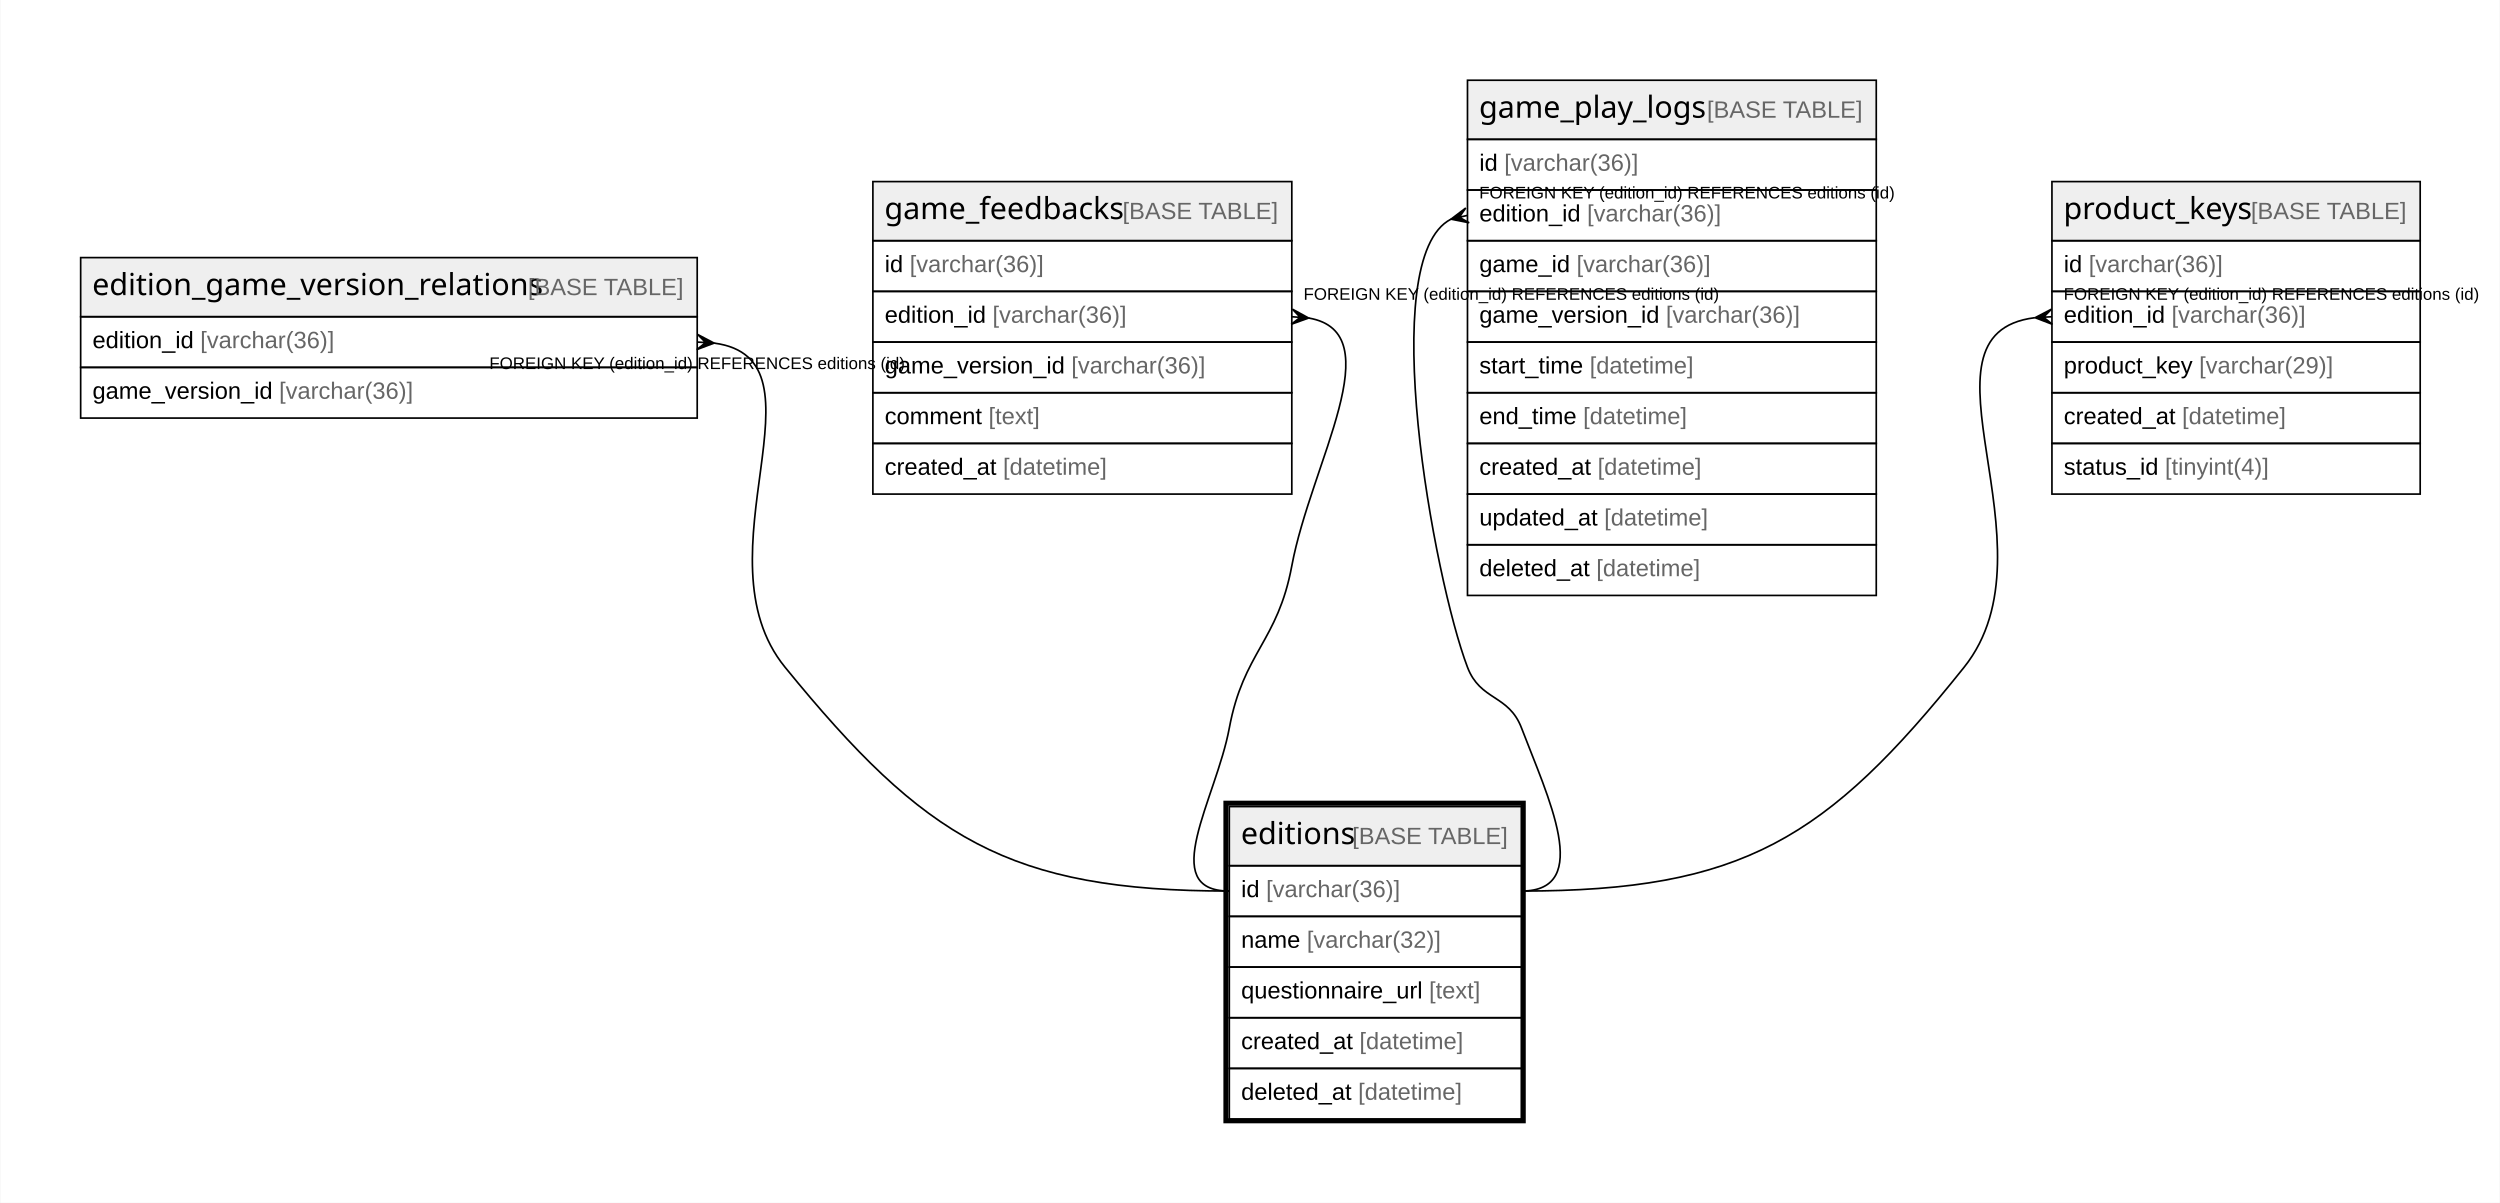
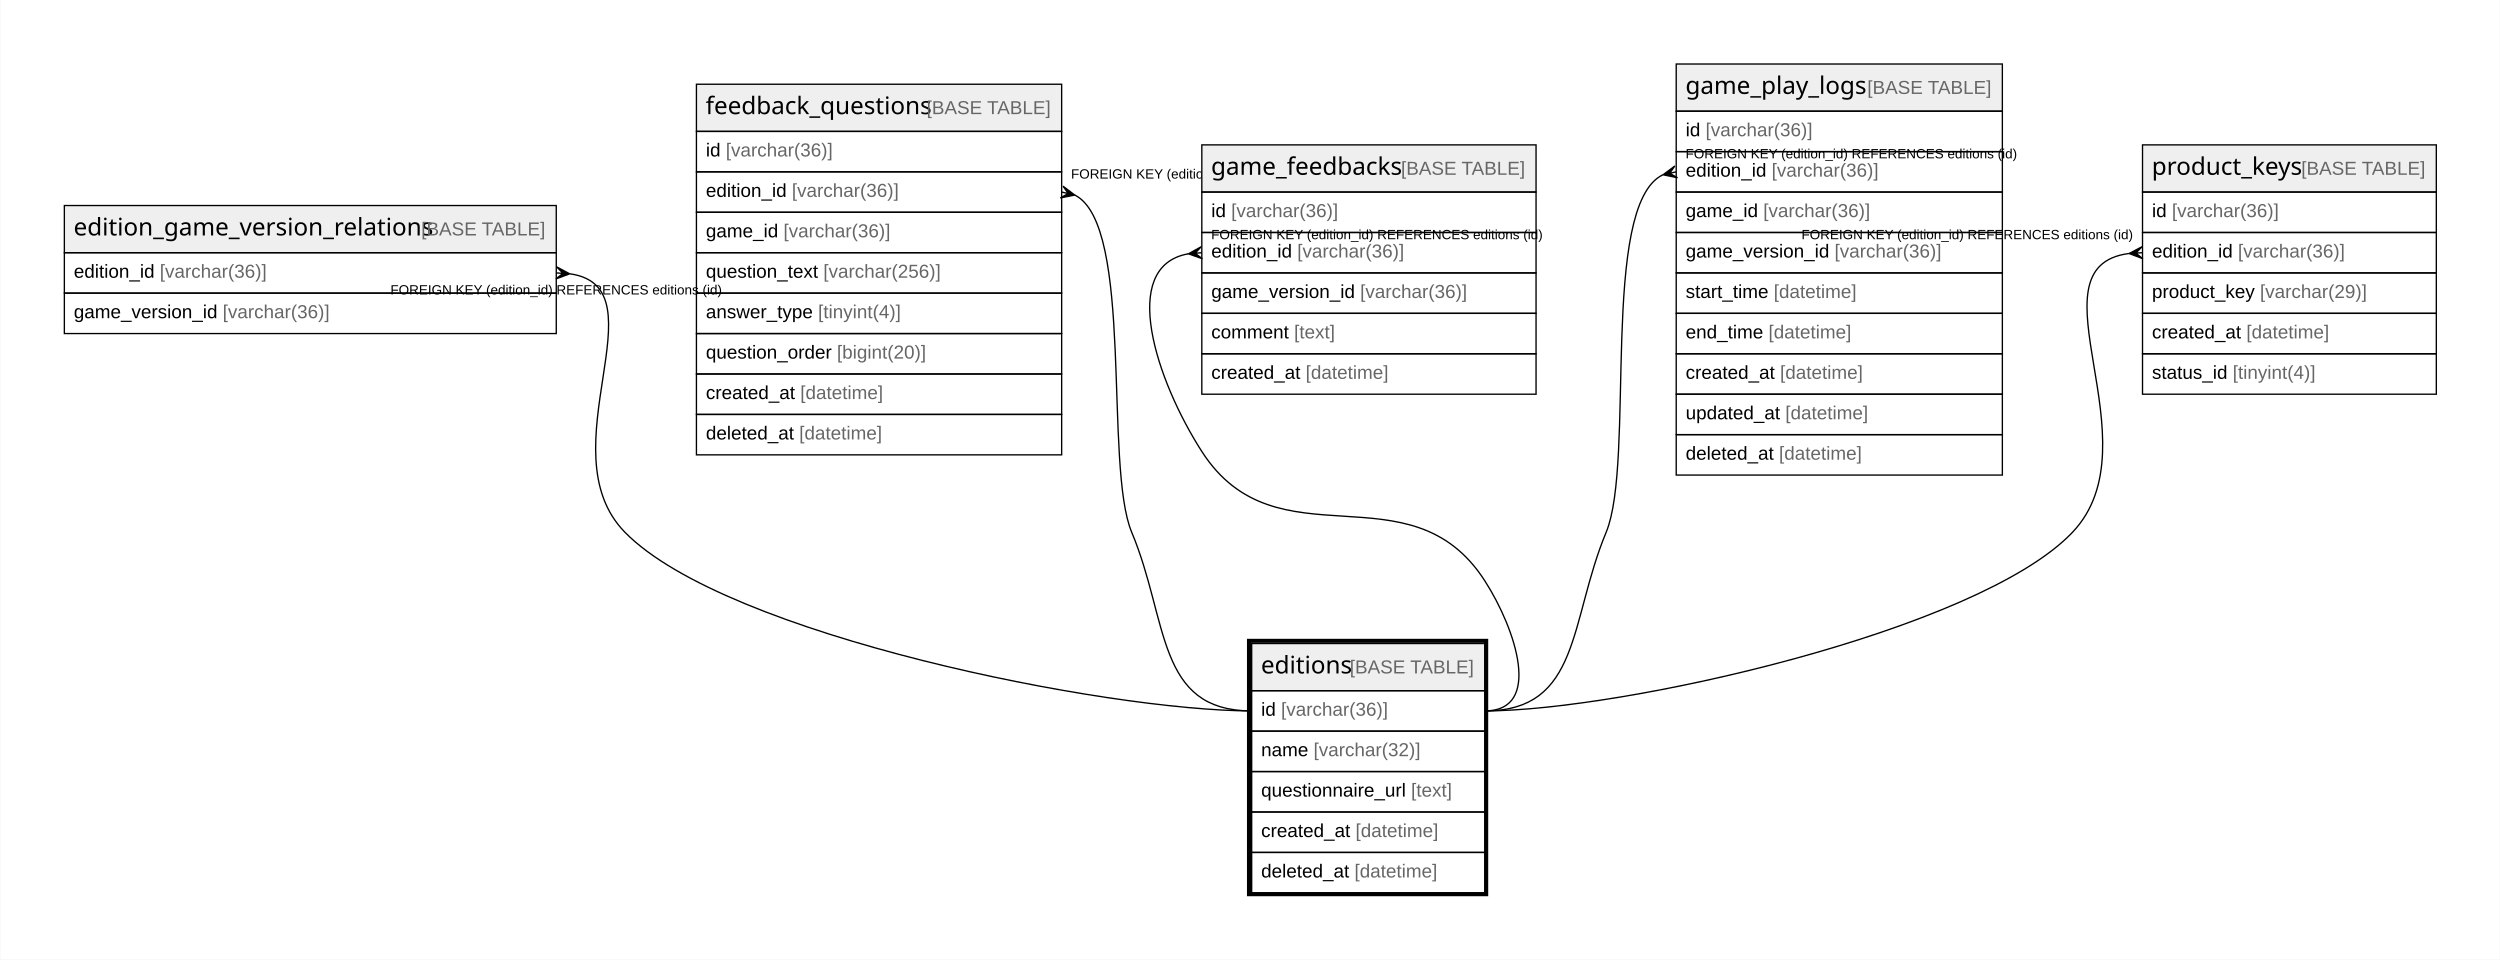
- <svg xmlns="http://www.w3.org/2000/svg" width="1480pt" height="712pt" viewBox="0.00 0.00 1479.50 712.00">
+ <svg xmlns="http://www.w3.org/2000/svg" width="1855pt" height="712pt" viewBox="0.00 0.00 1854.50 712.00">
  <g id="graph0" class="graph" transform="scale(1 1) rotate(0) translate(4 708)">
-     <polygon fill="#ffffff" stroke="transparent" points="-4,4 -4,-708 1475.5,-708 1475.5,4 -4,4" />
+     <polygon fill="#ffffff" stroke="transparent" points="-4,4 -4,-708 1850.5,-708 1850.5,4 -4,4" />
    <g id="node1" class="node">
-       <polygon fill="#efefef" stroke="transparent" points="723.5,-195.5 723.5,-230.5 896.5,-230.5 896.5,-195.5 723.5,-195.5" />
-       <polygon fill="none" stroke="#000000" points="723.5,-195.5 723.5,-230.5 896.5,-230.5 896.5,-195.5 723.5,-195.5" />
-       <text text-anchor="start" x="730.365" y="-208.3" font-family="Arial Bold" font-size="18.00" fill="#000000">editions</text>
-       <text text-anchor="start" x="792.381" y="-208.3" font-family="Arial" font-size="14.00" fill="#000000"> </text>
-       <text text-anchor="start" x="796.271" y="-208.3" font-family="Arial" font-size="14.00" fill="#666666">[BASE TABLE]</text>
-       <polygon fill="none" stroke="#000000" points="723.5,-165.5 723.5,-195.5 896.5,-195.5 896.5,-165.5 723.5,-165.5" />
-       <text text-anchor="start" x="730.5" y="-176.9" font-family="Arial" font-size="14.00" fill="#000000">id </text>
-       <text text-anchor="start" x="745.28" y="-176.9" font-family="Arial" font-size="14.00" fill="#666666">[varchar(36)]</text>
-       <polygon fill="none" stroke="#000000" points="723.5,-135.5 723.5,-165.5 896.5,-165.5 896.5,-135.5 723.5,-135.5" />
-       <text text-anchor="start" x="730.5" y="-146.9" font-family="Arial" font-size="14.00" fill="#000000">name </text>
-       <text text-anchor="start" x="769.399" y="-146.9" font-family="Arial" font-size="14.00" fill="#666666">[varchar(32)]</text>
-       <polygon fill="none" stroke="#000000" points="723.5,-105.5 723.5,-135.5 896.5,-135.5 896.5,-105.5 723.5,-105.5" />
-       <text text-anchor="start" x="730.5" y="-116.9" font-family="Arial" font-size="14.00" fill="#000000">questionnaire_url </text>
-       <text text-anchor="start" x="841.748" y="-116.9" font-family="Arial" font-size="14.00" fill="#666666">[text]</text>
-       <polygon fill="none" stroke="#000000" points="723.5,-75.5 723.5,-105.5 896.5,-105.5 896.5,-75.5 723.5,-75.5" />
-       <text text-anchor="start" x="730.5" y="-86.9" font-family="Arial" font-size="14.00" fill="#000000">created_at </text>
-       <text text-anchor="start" x="800.528" y="-86.9" font-family="Arial" font-size="14.00" fill="#666666">[datetime]</text>
-       <polygon fill="none" stroke="#000000" points="723.5,-45.5 723.5,-75.5 896.5,-75.5 896.5,-45.5 723.5,-45.5" />
-       <text text-anchor="start" x="730.5" y="-56.9" font-family="Arial" font-size="14.00" fill="#000000">deleted_at </text>
-       <text text-anchor="start" x="799.757" y="-56.9" font-family="Arial" font-size="14.00" fill="#666666">[datetime]</text>
-       <polygon fill="none" stroke="#000000" stroke-width="3" points="721.5,-44.5 721.5,-232.5 897.5,-232.5 897.5,-44.5 721.5,-44.5" />
+       <polygon fill="#efefef" stroke="transparent" points="924.5,-195.5 924.5,-230.5 1097.5,-230.5 1097.5,-195.5 924.5,-195.5" />
+       <polygon fill="none" stroke="#000000" points="924.5,-195.5 924.5,-230.5 1097.5,-230.5 1097.5,-195.5 924.5,-195.5" />
+       <text text-anchor="start" x="931.365" y="-208.3" font-family="Arial Bold" font-size="18.00" fill="#000000">editions</text>
+       <text text-anchor="start" x="993.381" y="-208.3" font-family="Arial" font-size="14.00" fill="#000000"> </text>
+       <text text-anchor="start" x="997.271" y="-208.3" font-family="Arial" font-size="14.00" fill="#666666">[BASE TABLE]</text>
+       <polygon fill="none" stroke="#000000" points="924.5,-165.5 924.5,-195.5 1097.5,-195.5 1097.5,-165.5 924.5,-165.5" />
+       <text text-anchor="start" x="931.5" y="-176.9" font-family="Arial" font-size="14.00" fill="#000000">id </text>
+       <text text-anchor="start" x="946.28" y="-176.9" font-family="Arial" font-size="14.00" fill="#666666">[varchar(36)]</text>
+       <polygon fill="none" stroke="#000000" points="924.5,-135.5 924.5,-165.5 1097.5,-165.5 1097.5,-135.5 924.5,-135.5" />
+       <text text-anchor="start" x="931.5" y="-146.9" font-family="Arial" font-size="14.00" fill="#000000">name </text>
+       <text text-anchor="start" x="970.399" y="-146.9" font-family="Arial" font-size="14.00" fill="#666666">[varchar(32)]</text>
+       <polygon fill="none" stroke="#000000" points="924.5,-105.5 924.5,-135.5 1097.5,-135.5 1097.5,-105.5 924.5,-105.5" />
+       <text text-anchor="start" x="931.5" y="-116.9" font-family="Arial" font-size="14.00" fill="#000000">questionnaire_url </text>
+       <text text-anchor="start" x="1042.748" y="-116.9" font-family="Arial" font-size="14.00" fill="#666666">[text]</text>
+       <polygon fill="none" stroke="#000000" points="924.5,-75.5 924.5,-105.5 1097.5,-105.5 1097.5,-75.5 924.5,-75.5" />
+       <text text-anchor="start" x="931.5" y="-86.9" font-family="Arial" font-size="14.00" fill="#000000">created_at </text>
+       <text text-anchor="start" x="1001.528" y="-86.9" font-family="Arial" font-size="14.00" fill="#666666">[datetime]</text>
+       <polygon fill="none" stroke="#000000" points="924.5,-45.5 924.5,-75.5 1097.5,-75.5 1097.5,-45.5 924.5,-45.5" />
+       <text text-anchor="start" x="931.5" y="-56.9" font-family="Arial" font-size="14.00" fill="#000000">deleted_at </text>
+       <text text-anchor="start" x="1000.757" y="-56.9" font-family="Arial" font-size="14.00" fill="#666666">[datetime]</text>
+       <polygon fill="none" stroke="#000000" stroke-width="3" points="922.5,-44.5 922.5,-232.5 1098.5,-232.5 1098.5,-44.5 922.5,-44.5" />
    </g>
    <g id="node2" class="node">
      <polygon fill="#efefef" stroke="transparent" points="43.5,-520.5 43.5,-555.5 408.5,-555.5 408.5,-520.5 43.5,-520.5" />
      <polygon fill="none" stroke="#000000" points="43.5,-520.5 43.5,-555.5 408.5,-555.5 408.5,-520.5 43.5,-520.5" />
      <text text-anchor="start" x="50.344" y="-533.3" font-family="Arial Bold" font-size="18.00" fill="#000000">edition_game_version_relations</text>
      <text text-anchor="start" x="304.402" y="-533.3" font-family="Arial" font-size="14.00" fill="#000000"> </text>
      <text text-anchor="start" x="308.292" y="-533.3" font-family="Arial" font-size="14.00" fill="#666666">[BASE TABLE]</text>
      <polygon fill="none" stroke="#000000" points="43.5,-490.5 43.5,-520.5 408.5,-520.5 408.5,-490.5 43.5,-490.5" />
      <text text-anchor="start" x="50.5" y="-501.9" font-family="Arial" font-size="14.00" fill="#000000">edition_id </text>
      <text text-anchor="start" x="114.297" y="-501.9" font-family="Arial" font-size="14.00" fill="#666666">[varchar(36)]</text>
      <polygon fill="none" stroke="#000000" points="43.5,-460.5 43.5,-490.5 408.5,-490.5 408.5,-460.5 43.5,-460.5" />
      <text text-anchor="start" x="50.5" y="-471.9" font-family="Arial" font-size="14.00" fill="#000000">game_version_id </text>
      <text text-anchor="start" x="160.968" y="-471.9" font-family="Arial" font-size="14.00" fill="#666666">[varchar(36)]</text>
    </g>
    <g id="edge1" class="edge">
-       <path fill="none" stroke="#000000" d="M418.513,-504.887C489.774,-495.436 406.799,-378.871 460.5,-313 543.203,-211.555 592.615,-180.5 723.5,-180.5" />
-       <polygon fill="#000000" stroke="#000000" points="418.481,-504.889 408.225,-501.008 413.491,-505.195 408.5,-505.5 408.5,-505.5 408.5,-505.5 413.491,-505.195 408.775,-509.992 418.481,-504.889 418.481,-504.889" />
+       <path fill="none" stroke="#000000" d="M418.896,-504.799C488.754,-494.507 400.165,-373.45 459.5,-313 534.766,-236.32 817.053,-180.5 924.5,-180.5" />
+       <polygon fill="#000000" stroke="#000000" points="418.477,-504.827 408.197,-501.01 413.489,-505.164 408.5,-505.5 408.5,-505.5 408.5,-505.5 413.489,-505.164 408.803,-509.99 418.477,-504.827 418.477,-504.827" />
      <text text-anchor="start" x="285.439" y="-489.5" font-family="Arial" font-size="10.00" fill="#000000">FOREIGN KEY (edition_id) REFERENCES editions (id)</text>
    </g>
    <g id="node3" class="node">
-       <polygon fill="#efefef" stroke="transparent" points="512.5,-565.5 512.5,-600.5 760.5,-600.5 760.5,-565.5 512.5,-565.5" />
-       <polygon fill="none" stroke="#000000" points="512.5,-565.5 512.5,-600.5 760.5,-600.5 760.5,-565.5 512.5,-565.5" />
-       <text text-anchor="start" x="519.348" y="-578.3" font-family="Arial Bold" font-size="18.00" fill="#000000">game_feedbacks</text>
-       <text text-anchor="start" x="656.398" y="-578.3" font-family="Arial" font-size="14.00" fill="#000000"> </text>
-       <text text-anchor="start" x="660.289" y="-578.3" font-family="Arial" font-size="14.00" fill="#666666">[BASE TABLE]</text>
-       <polygon fill="none" stroke="#000000" points="512.5,-535.5 512.5,-565.5 760.5,-565.5 760.5,-535.5 512.5,-535.5" />
-       <text text-anchor="start" x="519.5" y="-546.9" font-family="Arial" font-size="14.00" fill="#000000">id </text>
-       <text text-anchor="start" x="534.28" y="-546.9" font-family="Arial" font-size="14.00" fill="#666666">[varchar(36)]</text>
-       <polygon fill="none" stroke="#000000" points="512.5,-505.5 512.5,-535.5 760.5,-535.5 760.5,-505.5 512.5,-505.5" />
-       <text text-anchor="start" x="519.5" y="-516.9" font-family="Arial" font-size="14.00" fill="#000000">edition_id </text>
-       <text text-anchor="start" x="583.297" y="-516.9" font-family="Arial" font-size="14.00" fill="#666666">[varchar(36)]</text>
-       <polygon fill="none" stroke="#000000" points="512.5,-475.5 512.5,-505.5 760.5,-505.5 760.5,-475.5 512.5,-475.5" />
-       <text text-anchor="start" x="519.5" y="-486.9" font-family="Arial" font-size="14.00" fill="#000000">game_version_id </text>
-       <text text-anchor="start" x="629.968" y="-486.9" font-family="Arial" font-size="14.00" fill="#666666">[varchar(36)]</text>
-       <polygon fill="none" stroke="#000000" points="512.5,-445.5 512.5,-475.5 760.5,-475.5 760.5,-445.5 512.5,-445.5" />
-       <text text-anchor="start" x="519.5" y="-456.9" font-family="Arial" font-size="14.00" fill="#000000">comment </text>
-       <text text-anchor="start" x="580.95" y="-456.9" font-family="Arial" font-size="14.00" fill="#666666">[text]</text>
-       <polygon fill="none" stroke="#000000" points="512.5,-415.5 512.5,-445.5 760.5,-445.5 760.5,-415.5 512.5,-415.5" />
-       <text text-anchor="start" x="519.5" y="-426.9" font-family="Arial" font-size="14.00" fill="#000000">created_at </text>
-       <text text-anchor="start" x="589.528" y="-426.9" font-family="Arial" font-size="14.00" fill="#666666">[datetime]</text>
+       <polygon fill="#efefef" stroke="transparent" points="512.5,-610.5 512.5,-645.5 783.5,-645.5 783.5,-610.5 512.5,-610.5" />
+       <polygon fill="none" stroke="#000000" points="512.5,-610.5 512.5,-645.5 783.5,-645.5 783.5,-610.5 512.5,-610.5" />
+       <text text-anchor="start" x="519.34" y="-623.3" font-family="Arial Bold" font-size="18.00" fill="#000000">feedback_questions</text>
+       <text text-anchor="start" x="679.407" y="-623.3" font-family="Arial" font-size="14.00" fill="#000000"> </text>
+       <text text-anchor="start" x="683.297" y="-623.3" font-family="Arial" font-size="14.00" fill="#666666">[BASE TABLE]</text>
+       <polygon fill="none" stroke="#000000" points="512.5,-580.5 512.5,-610.5 783.5,-610.5 783.5,-580.5 512.5,-580.5" />
+       <text text-anchor="start" x="519.5" y="-591.9" font-family="Arial" font-size="14.00" fill="#000000">id </text>
+       <text text-anchor="start" x="534.28" y="-591.9" font-family="Arial" font-size="14.00" fill="#666666">[varchar(36)]</text>
+       <polygon fill="none" stroke="#000000" points="512.5,-550.5 512.5,-580.5 783.5,-580.5 783.5,-550.5 512.5,-550.5" />
+       <text text-anchor="start" x="519.5" y="-561.9" font-family="Arial" font-size="14.00" fill="#000000">edition_id </text>
+       <text text-anchor="start" x="583.297" y="-561.9" font-family="Arial" font-size="14.00" fill="#666666">[varchar(36)]</text>
+       <polygon fill="none" stroke="#000000" points="512.5,-520.5 512.5,-550.5 783.5,-550.5 783.5,-520.5 512.5,-520.5" />
+       <text text-anchor="start" x="519.5" y="-531.9" font-family="Arial" font-size="14.00" fill="#000000">game_id </text>
+       <text text-anchor="start" x="577.071" y="-531.9" font-family="Arial" font-size="14.00" fill="#666666">[varchar(36)]</text>
+       <polygon fill="none" stroke="#000000" points="512.5,-490.5 512.5,-520.5 783.5,-520.5 783.5,-490.5 512.5,-490.5" />
+       <text text-anchor="start" x="519.5" y="-501.9" font-family="Arial" font-size="14.00" fill="#000000">question_text </text>
+       <text text-anchor="start" x="606.647" y="-501.9" font-family="Arial" font-size="14.00" fill="#666666">[varchar(256)]</text>
+       <polygon fill="none" stroke="#000000" points="512.5,-460.5 512.5,-490.5 783.5,-490.5 783.5,-460.5 512.5,-460.5" />
+       <text text-anchor="start" x="519.5" y="-471.9" font-family="Arial" font-size="14.00" fill="#000000">answer_type </text>
+       <text text-anchor="start" x="602.744" y="-471.9" font-family="Arial" font-size="14.00" fill="#666666">[tinyint(4)]</text>
+       <polygon fill="none" stroke="#000000" points="512.5,-430.5 512.5,-460.5 783.5,-460.5 783.5,-430.5 512.5,-430.5" />
+       <text text-anchor="start" x="519.5" y="-441.9" font-family="Arial" font-size="14.00" fill="#000000">question_order </text>
+       <text text-anchor="start" x="616.752" y="-441.9" font-family="Arial" font-size="14.00" fill="#666666">[bigint(20)]</text>
+       <polygon fill="none" stroke="#000000" points="512.5,-400.5 512.5,-430.5 783.5,-430.5 783.5,-400.5 512.5,-400.5" />
+       <text text-anchor="start" x="519.5" y="-411.9" font-family="Arial" font-size="14.00" fill="#000000">created_at </text>
+       <text text-anchor="start" x="589.528" y="-411.9" font-family="Arial" font-size="14.00" fill="#666666">[datetime]</text>
+       <polygon fill="none" stroke="#000000" points="512.5,-370.5 512.5,-400.5 783.5,-400.5 783.5,-370.5 512.5,-370.5" />
+       <text text-anchor="start" x="519.5" y="-381.9" font-family="Arial" font-size="14.00" fill="#000000">deleted_at </text>
+       <text text-anchor="start" x="588.757" y="-381.9" font-family="Arial" font-size="14.00" fill="#666666">[datetime]</text>
    </g>
    <g id="edge2" class="edge">
-       <path fill="none" stroke="#000000" d="M770.522,-519.719C820.121,-511.152 771.811,-433.799 760.5,-373 752.137,-328.045 731.863,-321.955 723.5,-277 715.656,-234.835 680.611,-180.5 723.5,-180.5" />
-       <polygon fill="#000000" stroke="#000000" points="770.47,-519.723 760.15,-516.014 765.485,-520.112 760.5,-520.5 760.5,-520.5 760.5,-520.5 765.485,-520.112 760.85,-524.986 770.47,-519.723 770.47,-519.723" />
-       <text text-anchor="start" x="767.439" y="-530.5" font-family="Arial" font-size="10.00" fill="#000000">FOREIGN KEY (edition_id) REFERENCES editions (id)</text>
+       <path fill="none" stroke="#000000" d="M793.281,-563.245C837.551,-541.114 814.719,-362.525 835.5,-313 862.948,-247.585 853.56,-180.5 924.5,-180.5" />
+       <polygon fill="#000000" stroke="#000000" points="793.244,-563.253 782.489,-561.115 788.372,-564.377 783.5,-565.5 783.5,-565.5 783.5,-565.5 788.372,-564.377 784.511,-569.885 793.244,-563.253 793.244,-563.253" />
+       <text text-anchor="start" x="790.439" y="-575.5" font-family="Arial" font-size="10.00" fill="#000000">FOREIGN KEY (edition_id) REFERENCES editions (id)</text>
    </g>
    <g id="node4" class="node">
-       <polygon fill="#efefef" stroke="transparent" points="864.5,-625.5 864.5,-660.5 1106.5,-660.5 1106.5,-625.5 864.5,-625.5" />
-       <polygon fill="none" stroke="#000000" points="864.5,-625.5 864.5,-660.5 1106.5,-660.5 1106.5,-625.5 864.5,-625.5" />
-       <text text-anchor="start" x="871.355" y="-638.3" font-family="Arial Bold" font-size="18.00" fill="#000000">game_play_logs</text>
-       <text text-anchor="start" x="1002.391" y="-638.3" font-family="Arial" font-size="14.00" fill="#000000"> </text>
-       <text text-anchor="start" x="1006.282" y="-638.3" font-family="Arial" font-size="14.00" fill="#666666">[BASE TABLE]</text>
-       <polygon fill="none" stroke="#000000" points="864.5,-595.5 864.5,-625.5 1106.5,-625.5 1106.5,-595.5 864.5,-595.5" />
-       <text text-anchor="start" x="871.5" y="-606.9" font-family="Arial" font-size="14.00" fill="#000000">id </text>
-       <text text-anchor="start" x="886.28" y="-606.9" font-family="Arial" font-size="14.00" fill="#666666">[varchar(36)]</text>
-       <polygon fill="none" stroke="#000000" points="864.5,-565.5 864.5,-595.5 1106.5,-595.5 1106.5,-565.5 864.5,-565.5" />
-       <text text-anchor="start" x="871.5" y="-576.9" font-family="Arial" font-size="14.00" fill="#000000">edition_id </text>
-       <text text-anchor="start" x="935.297" y="-576.9" font-family="Arial" font-size="14.00" fill="#666666">[varchar(36)]</text>
-       <polygon fill="none" stroke="#000000" points="864.5,-535.5 864.5,-565.5 1106.5,-565.5 1106.5,-535.5 864.5,-535.5" />
-       <text text-anchor="start" x="871.5" y="-546.9" font-family="Arial" font-size="14.00" fill="#000000">game_id </text>
-       <text text-anchor="start" x="929.071" y="-546.9" font-family="Arial" font-size="14.00" fill="#666666">[varchar(36)]</text>
-       <polygon fill="none" stroke="#000000" points="864.5,-505.5 864.5,-535.5 1106.5,-535.5 1106.5,-505.5 864.5,-505.5" />
-       <text text-anchor="start" x="871.5" y="-516.9" font-family="Arial" font-size="14.00" fill="#000000">game_version_id </text>
-       <text text-anchor="start" x="981.968" y="-516.9" font-family="Arial" font-size="14.00" fill="#666666">[varchar(36)]</text>
-       <polygon fill="none" stroke="#000000" points="864.5,-475.5 864.5,-505.5 1106.5,-505.5 1106.5,-475.5 864.5,-475.5" />
-       <text text-anchor="start" x="871.5" y="-486.9" font-family="Arial" font-size="14.00" fill="#000000">start_time </text>
-       <text text-anchor="start" x="936.838" y="-486.9" font-family="Arial" font-size="14.00" fill="#666666">[datetime]</text>
-       <polygon fill="none" stroke="#000000" points="864.5,-445.5 864.5,-475.5 1106.5,-475.5 1106.5,-445.5 864.5,-445.5" />
-       <text text-anchor="start" x="871.5" y="-456.9" font-family="Arial" font-size="14.00" fill="#000000">end_time </text>
-       <text text-anchor="start" x="932.961" y="-456.9" font-family="Arial" font-size="14.00" fill="#666666">[datetime]</text>
-       <polygon fill="none" stroke="#000000" points="864.5,-415.5 864.5,-445.5 1106.5,-445.5 1106.5,-415.5 864.5,-415.5" />
-       <text text-anchor="start" x="871.5" y="-426.9" font-family="Arial" font-size="14.00" fill="#000000">created_at </text>
-       <text text-anchor="start" x="941.528" y="-426.9" font-family="Arial" font-size="14.00" fill="#666666">[datetime]</text>
-       <polygon fill="none" stroke="#000000" points="864.5,-385.5 864.5,-415.5 1106.5,-415.5 1106.5,-385.5 864.5,-385.5" />
-       <text text-anchor="start" x="871.5" y="-396.9" font-family="Arial" font-size="14.00" fill="#000000">updated_at </text>
-       <text text-anchor="start" x="945.433" y="-396.9" font-family="Arial" font-size="14.00" fill="#666666">[datetime]</text>
-       <polygon fill="none" stroke="#000000" points="864.5,-355.5 864.5,-385.5 1106.5,-385.5 1106.5,-355.5 864.5,-355.5" />
-       <text text-anchor="start" x="871.5" y="-366.9" font-family="Arial" font-size="14.00" fill="#000000">deleted_at </text>
-       <text text-anchor="start" x="940.757" y="-366.9" font-family="Arial" font-size="14.00" fill="#666666">[datetime]</text>
+       <polygon fill="#efefef" stroke="transparent" points="887.5,-565.5 887.5,-600.5 1135.5,-600.5 1135.5,-565.5 887.5,-565.5" />
+       <polygon fill="none" stroke="#000000" points="887.5,-565.5 887.5,-600.5 1135.5,-600.5 1135.5,-565.5 887.5,-565.5" />
+       <text text-anchor="start" x="894.348" y="-578.3" font-family="Arial Bold" font-size="18.00" fill="#000000">game_feedbacks</text>
+       <text text-anchor="start" x="1031.398" y="-578.3" font-family="Arial" font-size="14.00" fill="#000000"> </text>
+       <text text-anchor="start" x="1035.289" y="-578.3" font-family="Arial" font-size="14.00" fill="#666666">[BASE TABLE]</text>
+       <polygon fill="none" stroke="#000000" points="887.5,-535.5 887.5,-565.5 1135.5,-565.5 1135.5,-535.5 887.5,-535.5" />
+       <text text-anchor="start" x="894.5" y="-546.9" font-family="Arial" font-size="14.00" fill="#000000">id </text>
+       <text text-anchor="start" x="909.28" y="-546.9" font-family="Arial" font-size="14.00" fill="#666666">[varchar(36)]</text>
+       <polygon fill="none" stroke="#000000" points="887.5,-505.5 887.5,-535.5 1135.5,-535.5 1135.5,-505.5 887.5,-505.5" />
+       <text text-anchor="start" x="894.5" y="-516.9" font-family="Arial" font-size="14.00" fill="#000000">edition_id </text>
+       <text text-anchor="start" x="958.297" y="-516.9" font-family="Arial" font-size="14.00" fill="#666666">[varchar(36)]</text>
+       <polygon fill="none" stroke="#000000" points="887.5,-475.5 887.5,-505.5 1135.5,-505.5 1135.5,-475.5 887.5,-475.5" />
+       <text text-anchor="start" x="894.5" y="-486.9" font-family="Arial" font-size="14.00" fill="#000000">game_version_id </text>
+       <text text-anchor="start" x="1004.968" y="-486.9" font-family="Arial" font-size="14.00" fill="#666666">[varchar(36)]</text>
+       <polygon fill="none" stroke="#000000" points="887.5,-445.5 887.5,-475.5 1135.5,-475.5 1135.5,-445.5 887.5,-445.5" />
+       <text text-anchor="start" x="894.5" y="-456.9" font-family="Arial" font-size="14.00" fill="#000000">comment </text>
+       <text text-anchor="start" x="955.95" y="-456.9" font-family="Arial" font-size="14.00" fill="#666666">[text]</text>
+       <polygon fill="none" stroke="#000000" points="887.5,-415.5 887.5,-445.5 1135.5,-445.5 1135.5,-415.5 887.5,-415.5" />
+       <text text-anchor="start" x="894.5" y="-426.9" font-family="Arial" font-size="14.00" fill="#000000">created_at </text>
+       <text text-anchor="start" x="964.528" y="-426.9" font-family="Arial" font-size="14.00" fill="#666666">[datetime]</text>
    </g>
    <g id="edge3" class="edge">
-       <path fill="none" stroke="#000000" d="M854.752,-578.251C809.633,-555.409 844.654,-365.2 864.5,-313 872.108,-292.99 888.892,-297.01 896.5,-277 911.742,-236.911 939.389,-180.5 896.5,-180.5" />
-       <polygon fill="#000000" stroke="#000000" points="854.756,-578.252 863.488,-584.885 859.628,-579.376 864.5,-580.5 864.5,-580.5 864.5,-580.5 859.628,-579.376 865.512,-576.115 854.756,-578.252 854.756,-578.252" />
-       <text text-anchor="start" x="871.439" y="-590.5" font-family="Arial" font-size="10.00" fill="#000000">FOREIGN KEY (edition_id) REFERENCES editions (id)</text>
+       <path fill="none" stroke="#000000" d="M877.265,-519.635C825.374,-510.158 854.075,-425.031 887.5,-373 942.966,-286.657 1042.034,-363.343 1097.5,-277 1120.681,-240.915 1140.389,-180.5 1097.5,-180.5" />
+       <polygon fill="#000000" stroke="#000000" points="877.535,-519.658 887.121,-524.984 882.518,-520.079 887.5,-520.5 887.5,-520.5 887.5,-520.5 882.518,-520.079 887.879,-516.016 877.535,-519.658 877.535,-519.658" />
+       <text text-anchor="start" x="894.439" y="-530.5" font-family="Arial" font-size="10.00" fill="#000000">FOREIGN KEY (edition_id) REFERENCES editions (id)</text>
    </g>
    <g id="node5" class="node">
-       <polygon fill="#efefef" stroke="transparent" points="1210.5,-565.5 1210.5,-600.5 1428.5,-600.5 1428.5,-565.5 1210.5,-565.5" />
-       <polygon fill="none" stroke="#000000" points="1210.5,-565.5 1210.5,-600.5 1428.5,-600.5 1428.5,-565.5 1210.5,-565.5" />
-       <text text-anchor="start" x="1217.357" y="-578.3" font-family="Arial Bold" font-size="18.00" fill="#000000">product_keys</text>
-       <text text-anchor="start" x="1324.389" y="-578.3" font-family="Arial" font-size="14.00" fill="#000000"> </text>
-       <text text-anchor="start" x="1328.28" y="-578.3" font-family="Arial" font-size="14.00" fill="#666666">[BASE TABLE]</text>
-       <polygon fill="none" stroke="#000000" points="1210.5,-535.5 1210.5,-565.5 1428.5,-565.5 1428.5,-535.5 1210.5,-535.5" />
-       <text text-anchor="start" x="1217.5" y="-546.9" font-family="Arial" font-size="14.00" fill="#000000">id </text>
-       <text text-anchor="start" x="1232.28" y="-546.9" font-family="Arial" font-size="14.00" fill="#666666">[varchar(36)]</text>
-       <polygon fill="none" stroke="#000000" points="1210.5,-505.5 1210.5,-535.5 1428.5,-535.5 1428.5,-505.5 1210.5,-505.5" />
-       <text text-anchor="start" x="1217.5" y="-516.9" font-family="Arial" font-size="14.00" fill="#000000">edition_id </text>
-       <text text-anchor="start" x="1281.297" y="-516.9" font-family="Arial" font-size="14.00" fill="#666666">[varchar(36)]</text>
-       <polygon fill="none" stroke="#000000" points="1210.5,-475.5 1210.5,-505.5 1428.5,-505.5 1428.5,-475.5 1210.5,-475.5" />
-       <text text-anchor="start" x="1217.5" y="-486.9" font-family="Arial" font-size="14.00" fill="#000000">product_key </text>
-       <text text-anchor="start" x="1297.637" y="-486.9" font-family="Arial" font-size="14.00" fill="#666666">[varchar(29)]</text>
-       <polygon fill="none" stroke="#000000" points="1210.5,-445.5 1210.5,-475.5 1428.5,-475.5 1428.5,-445.5 1210.5,-445.5" />
-       <text text-anchor="start" x="1217.5" y="-456.9" font-family="Arial" font-size="14.00" fill="#000000">created_at </text>
-       <text text-anchor="start" x="1287.528" y="-456.9" font-family="Arial" font-size="14.00" fill="#666666">[datetime]</text>
-       <polygon fill="none" stroke="#000000" points="1210.5,-415.5 1210.5,-445.5 1428.5,-445.5 1428.5,-415.5 1210.5,-415.5" />
-       <text text-anchor="start" x="1217.5" y="-426.9" font-family="Arial" font-size="14.00" fill="#000000">status_id </text>
-       <text text-anchor="start" x="1277.409" y="-426.9" font-family="Arial" font-size="14.00" fill="#666666">[tinyint(4)]</text>
+       <polygon fill="#efefef" stroke="transparent" points="1239.5,-625.5 1239.5,-660.5 1481.5,-660.5 1481.5,-625.5 1239.5,-625.5" />
+       <polygon fill="none" stroke="#000000" points="1239.5,-625.5 1239.5,-660.5 1481.5,-660.5 1481.5,-625.5 1239.5,-625.5" />
+       <text text-anchor="start" x="1246.355" y="-638.3" font-family="Arial Bold" font-size="18.00" fill="#000000">game_play_logs</text>
+       <text text-anchor="start" x="1377.391" y="-638.3" font-family="Arial" font-size="14.00" fill="#000000"> </text>
+       <text text-anchor="start" x="1381.282" y="-638.3" font-family="Arial" font-size="14.00" fill="#666666">[BASE TABLE]</text>
+       <polygon fill="none" stroke="#000000" points="1239.5,-595.5 1239.5,-625.5 1481.5,-625.5 1481.5,-595.5 1239.5,-595.5" />
+       <text text-anchor="start" x="1246.5" y="-606.9" font-family="Arial" font-size="14.00" fill="#000000">id </text>
+       <text text-anchor="start" x="1261.28" y="-606.9" font-family="Arial" font-size="14.00" fill="#666666">[varchar(36)]</text>
+       <polygon fill="none" stroke="#000000" points="1239.5,-565.5 1239.5,-595.5 1481.5,-595.5 1481.5,-565.5 1239.5,-565.5" />
+       <text text-anchor="start" x="1246.5" y="-576.9" font-family="Arial" font-size="14.00" fill="#000000">edition_id </text>
+       <text text-anchor="start" x="1310.297" y="-576.9" font-family="Arial" font-size="14.00" fill="#666666">[varchar(36)]</text>
+       <polygon fill="none" stroke="#000000" points="1239.5,-535.5 1239.5,-565.5 1481.5,-565.5 1481.5,-535.5 1239.5,-535.5" />
+       <text text-anchor="start" x="1246.5" y="-546.9" font-family="Arial" font-size="14.00" fill="#000000">game_id </text>
+       <text text-anchor="start" x="1304.071" y="-546.9" font-family="Arial" font-size="14.00" fill="#666666">[varchar(36)]</text>
+       <polygon fill="none" stroke="#000000" points="1239.5,-505.5 1239.5,-535.5 1481.5,-535.5 1481.5,-505.5 1239.5,-505.5" />
+       <text text-anchor="start" x="1246.5" y="-516.9" font-family="Arial" font-size="14.00" fill="#000000">game_version_id </text>
+       <text text-anchor="start" x="1356.968" y="-516.9" font-family="Arial" font-size="14.00" fill="#666666">[varchar(36)]</text>
+       <polygon fill="none" stroke="#000000" points="1239.5,-475.5 1239.5,-505.5 1481.5,-505.5 1481.5,-475.5 1239.5,-475.5" />
+       <text text-anchor="start" x="1246.5" y="-486.9" font-family="Arial" font-size="14.00" fill="#000000">start_time </text>
+       <text text-anchor="start" x="1311.838" y="-486.9" font-family="Arial" font-size="14.00" fill="#666666">[datetime]</text>
+       <polygon fill="none" stroke="#000000" points="1239.5,-445.5 1239.5,-475.5 1481.5,-475.5 1481.5,-445.5 1239.5,-445.5" />
+       <text text-anchor="start" x="1246.5" y="-456.9" font-family="Arial" font-size="14.00" fill="#000000">end_time </text>
+       <text text-anchor="start" x="1307.961" y="-456.9" font-family="Arial" font-size="14.00" fill="#666666">[datetime]</text>
+       <polygon fill="none" stroke="#000000" points="1239.5,-415.5 1239.5,-445.5 1481.5,-445.5 1481.5,-415.5 1239.5,-415.5" />
+       <text text-anchor="start" x="1246.5" y="-426.9" font-family="Arial" font-size="14.00" fill="#000000">created_at </text>
+       <text text-anchor="start" x="1316.528" y="-426.9" font-family="Arial" font-size="14.00" fill="#666666">[datetime]</text>
+       <polygon fill="none" stroke="#000000" points="1239.5,-385.5 1239.5,-415.5 1481.5,-415.5 1481.5,-385.5 1239.5,-385.5" />
+       <text text-anchor="start" x="1246.5" y="-396.9" font-family="Arial" font-size="14.00" fill="#000000">updated_at </text>
+       <text text-anchor="start" x="1320.433" y="-396.9" font-family="Arial" font-size="14.00" fill="#666666">[datetime]</text>
+       <polygon fill="none" stroke="#000000" points="1239.5,-355.5 1239.5,-385.5 1481.5,-385.5 1481.5,-355.5 1239.5,-355.5" />
+       <text text-anchor="start" x="1246.5" y="-366.9" font-family="Arial" font-size="14.00" fill="#000000">deleted_at </text>
+       <text text-anchor="start" x="1315.757" y="-366.9" font-family="Arial" font-size="14.00" fill="#666666">[datetime]</text>
    </g>
    <g id="edge4" class="edge">
-       <path fill="none" stroke="#000000" d="M1200.241,-519.902C1123.18,-510.182 1215.524,-384.379 1158.5,-313 1077.054,-211.05 1026.988,-180.5 896.5,-180.5" />
-       <polygon fill="#000000" stroke="#000000" points="1200.517,-519.918 1210.238,-524.992 1205.508,-520.209 1210.5,-520.5 1210.5,-520.5 1210.5,-520.5 1205.508,-520.209 1210.762,-516.008 1200.517,-519.918 1200.517,-519.918" />
-       <text text-anchor="start" x="1217.439" y="-530.5" font-family="Arial" font-size="10.00" fill="#000000">FOREIGN KEY (edition_id) REFERENCES editions (id)</text>
+       <path fill="none" stroke="#000000" d="M1229.484,-578.255C1182.594,-555.448 1209.357,-365.524 1187.5,-313 1160.15,-247.274 1168.689,-180.5 1097.5,-180.5" />
+       <polygon fill="#000000" stroke="#000000" points="1229.742,-578.312 1238.516,-584.891 1234.621,-579.406 1239.5,-580.5 1239.5,-580.5 1239.5,-580.5 1234.621,-579.406 1240.484,-576.109 1229.742,-578.312 1229.742,-578.312" />
+       <text text-anchor="start" x="1246.439" y="-590.5" font-family="Arial" font-size="10.00" fill="#000000">FOREIGN KEY (edition_id) REFERENCES editions (id)</text>
+     </g>
+     <g id="node6" class="node">
+       <polygon fill="#efefef" stroke="transparent" points="1585.5,-565.5 1585.5,-600.5 1803.5,-600.5 1803.5,-565.5 1585.5,-565.5" />
+       <polygon fill="none" stroke="#000000" points="1585.5,-565.5 1585.5,-600.5 1803.5,-600.5 1803.5,-565.5 1585.5,-565.5" />
+       <text text-anchor="start" x="1592.357" y="-578.3" font-family="Arial Bold" font-size="18.00" fill="#000000">product_keys</text>
+       <text text-anchor="start" x="1699.389" y="-578.3" font-family="Arial" font-size="14.00" fill="#000000"> </text>
+       <text text-anchor="start" x="1703.28" y="-578.3" font-family="Arial" font-size="14.00" fill="#666666">[BASE TABLE]</text>
+       <polygon fill="none" stroke="#000000" points="1585.5,-535.5 1585.5,-565.5 1803.5,-565.5 1803.5,-535.5 1585.5,-535.5" />
+       <text text-anchor="start" x="1592.5" y="-546.9" font-family="Arial" font-size="14.00" fill="#000000">id </text>
+       <text text-anchor="start" x="1607.28" y="-546.9" font-family="Arial" font-size="14.00" fill="#666666">[varchar(36)]</text>
+       <polygon fill="none" stroke="#000000" points="1585.5,-505.5 1585.5,-535.5 1803.5,-535.5 1803.5,-505.5 1585.5,-505.5" />
+       <text text-anchor="start" x="1592.5" y="-516.9" font-family="Arial" font-size="14.00" fill="#000000">edition_id </text>
+       <text text-anchor="start" x="1656.297" y="-516.9" font-family="Arial" font-size="14.00" fill="#666666">[varchar(36)]</text>
+       <polygon fill="none" stroke="#000000" points="1585.5,-475.5 1585.5,-505.5 1803.5,-505.5 1803.5,-475.5 1585.5,-475.5" />
+       <text text-anchor="start" x="1592.5" y="-486.9" font-family="Arial" font-size="14.00" fill="#000000">product_key </text>
+       <text text-anchor="start" x="1672.637" y="-486.9" font-family="Arial" font-size="14.00" fill="#666666">[varchar(29)]</text>
+       <polygon fill="none" stroke="#000000" points="1585.5,-445.5 1585.5,-475.5 1803.5,-475.5 1803.5,-445.5 1585.5,-445.5" />
+       <text text-anchor="start" x="1592.5" y="-456.9" font-family="Arial" font-size="14.00" fill="#000000">created_at </text>
+       <text text-anchor="start" x="1662.528" y="-456.9" font-family="Arial" font-size="14.00" fill="#666666">[datetime]</text>
+       <polygon fill="none" stroke="#000000" points="1585.5,-415.5 1585.5,-445.5 1803.5,-445.5 1803.5,-415.5 1585.5,-415.5" />
+       <text text-anchor="start" x="1592.5" y="-426.9" font-family="Arial" font-size="14.00" fill="#000000">status_id </text>
+       <text text-anchor="start" x="1652.409" y="-426.9" font-family="Arial" font-size="14.00" fill="#666666">[tinyint(4)]</text>
+     </g>
+     <g id="edge5" class="edge">
+       <path fill="none" stroke="#000000" d="M1575.268,-519.878C1498.646,-509.776 1596.483,-379.18 1533.5,-313 1463.689,-239.646 1198.764,-180.5 1097.5,-180.5" />
+       <polygon fill="#000000" stroke="#000000" points="1575.518,-519.893 1585.227,-524.992 1580.509,-520.197 1585.5,-520.5 1585.5,-520.5 1585.5,-520.5 1580.509,-520.197 1585.773,-516.008 1575.518,-519.893 1575.518,-519.893" />
+       <text text-anchor="start" x="1332.439" y="-530.5" font-family="Arial" font-size="10.00" fill="#000000">FOREIGN KEY (edition_id) REFERENCES editions (id)</text>
    </g>
  </g>
</svg>
